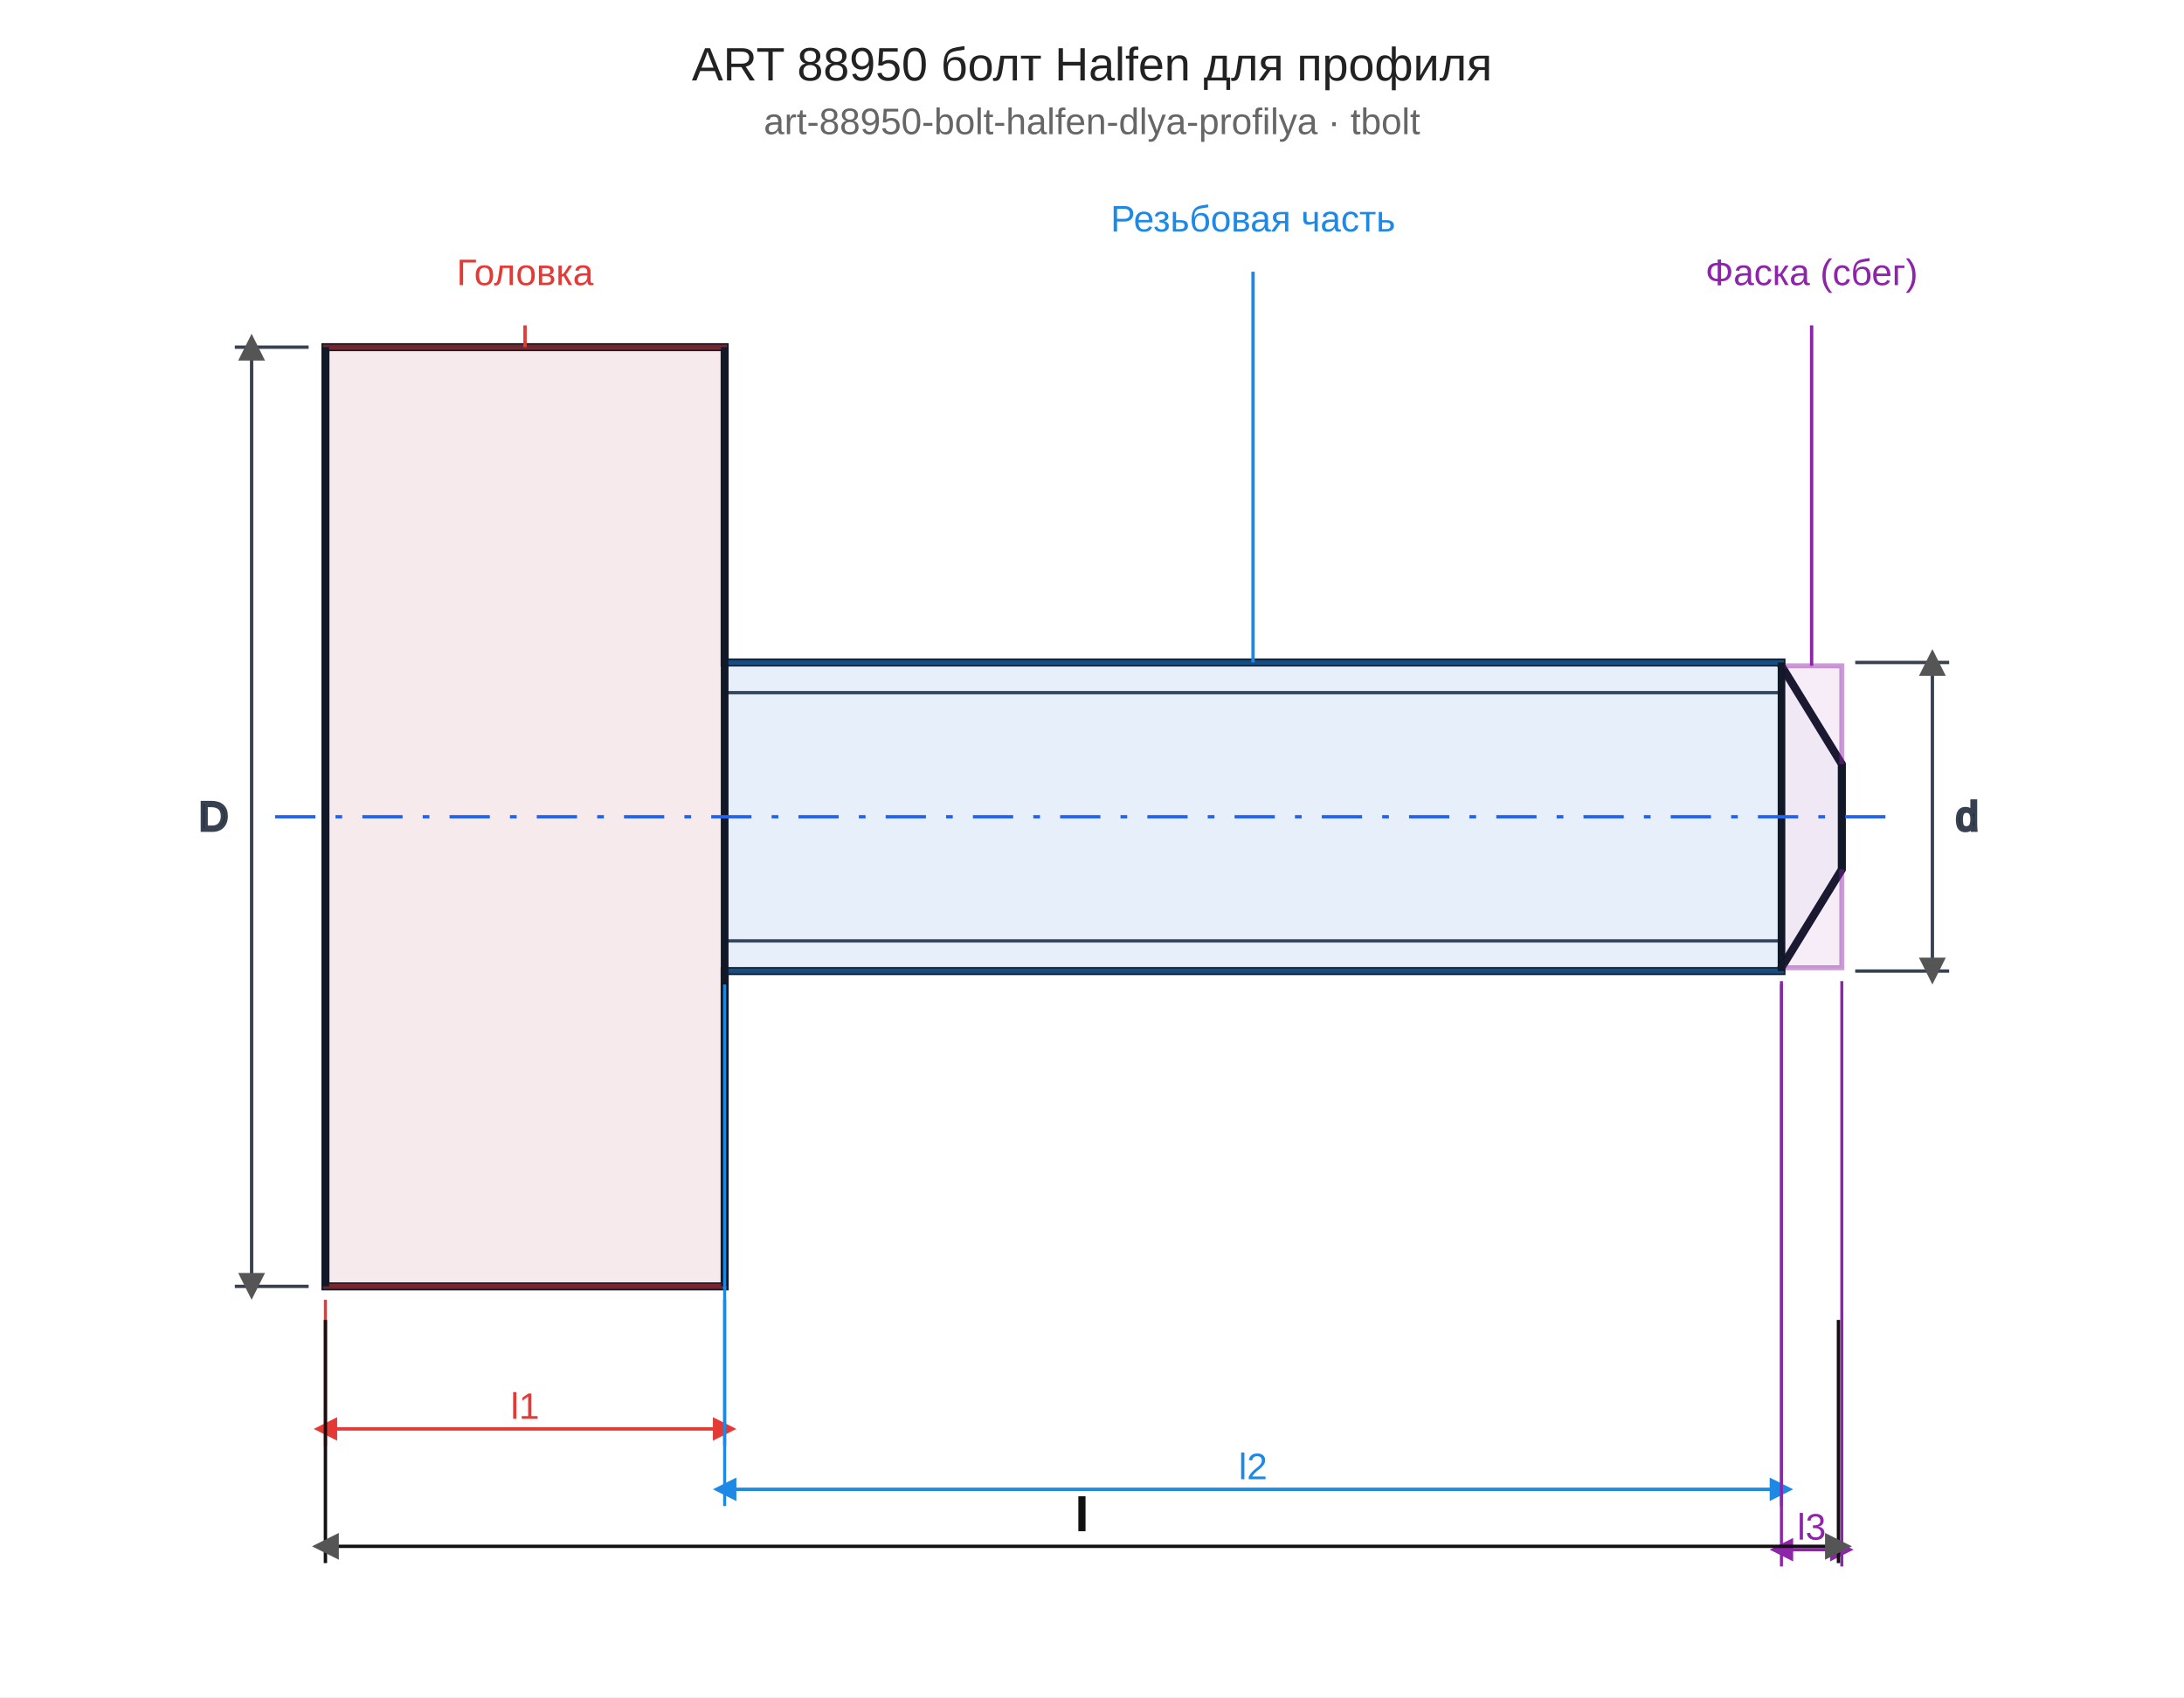
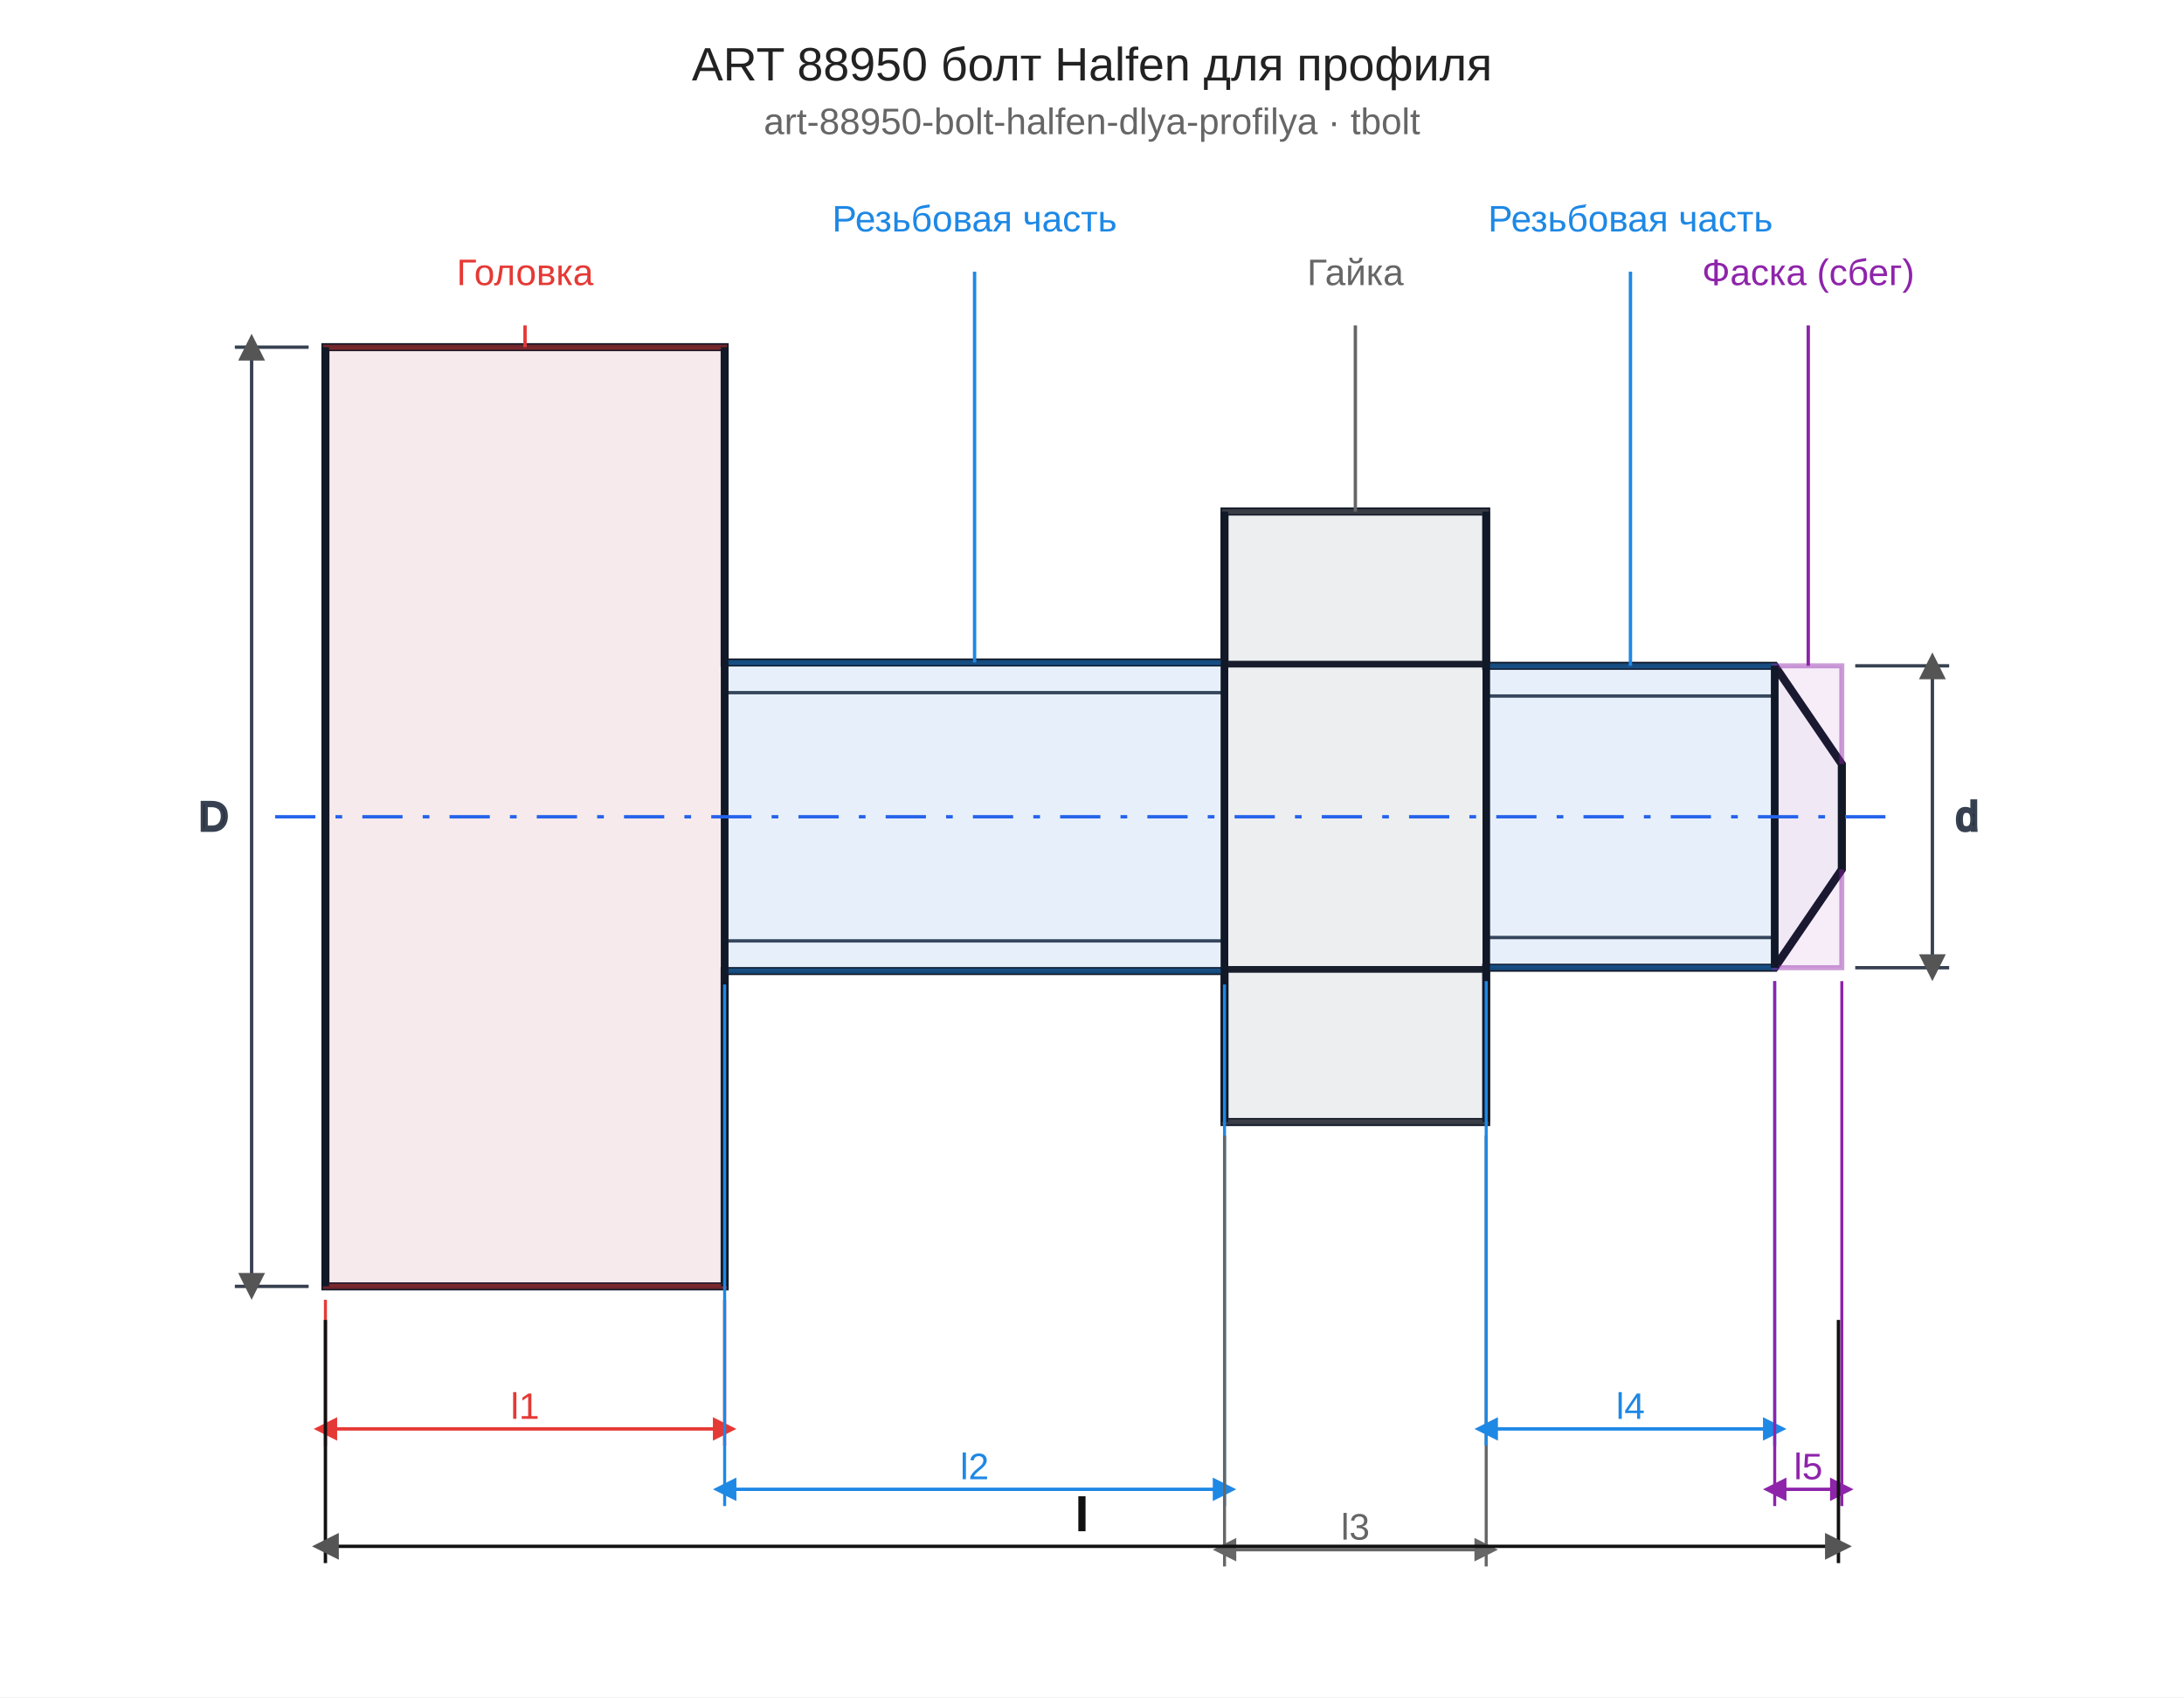
<svg xmlns="http://www.w3.org/2000/svg" viewBox="0 0 651 506" width="651" height="506" font-family="Arial,sans-serif">
  <defs>
    <marker id="arr" markerWidth="8" markerHeight="8" refX="4" refY="4" orient="auto-start-reverse">
      <path d="M0,0 L8,4 L0,8 z" fill="#555" />
    </marker>
    <marker id="arrc_0" markerWidth="7" markerHeight="7" refX="3.5" refY="3.5" orient="auto-start-reverse">
      <path d="M0,0 L7,3.5 L0,7 z" fill="#e53935" />
    </marker>
    <marker id="arrc_1" markerWidth="7" markerHeight="7" refX="3.5" refY="3.5" orient="auto-start-reverse">
      <path d="M0,0 L7,3.5 L0,7 z" fill="#1e88e5" />
    </marker>
    <marker id="arrc_2" markerWidth="7" markerHeight="7" refX="3.5" refY="3.5" orient="auto-start-reverse">
+       <path d="M0,0 L7,3.5 L0,7 z" fill="#666" />
+     </marker>
+     <marker id="arrc_3" markerWidth="7" markerHeight="7" refX="3.5" refY="3.5" orient="auto-start-reverse">
+       <path d="M0,0 L7,3.5 L0,7 z" fill="#1e88e5" />
+     </marker>
+     <marker id="arrc_4" markerWidth="7" markerHeight="7" refX="3.5" refY="3.5" orient="auto-start-reverse">
      <path d="M0,0 L7,3.5 L0,7 z" fill="#8e24aa" />
    </marker>
  </defs>
  <rect width="651" height="506" fill="#fff" />
  <text x="325.5" y="24" text-anchor="middle" font-size="14" fill="#222">ART 88950 болт Halfen для профиля</text>
  <text x="325.5" y="40" text-anchor="middle" font-size="11" fill="#666">art-88950-bolt-halfen-dlya-profilya · tbolt</text>
  <g clip-path="url(#hatch_art_88950_bolt_halfe)" stroke="#6b7280" stroke-width="0.8">
    <line x1="170.0" y1="289.5" x2="203.5" y2="197.5" />
    <line x1="178.0" y1="289.5" x2="211.5" y2="197.5" />
    <line x1="186.0" y1="289.5" x2="219.5" y2="197.5" />
    <line x1="194.0" y1="289.5" x2="227.5" y2="197.5" />
    <line x1="202.0" y1="289.5" x2="235.5" y2="197.5" />
    <line x1="210.0" y1="289.5" x2="243.5" y2="197.5" />
    <line x1="218.0" y1="289.5" x2="251.5" y2="197.5" />
    <line x1="226.0" y1="289.5" x2="259.5" y2="197.5" />
    <line x1="234.0" y1="289.5" x2="267.5" y2="197.5" />
    <line x1="242.0" y1="289.5" x2="275.5" y2="197.5" />
    <line x1="250.0" y1="289.5" x2="283.5" y2="197.5" />
    <line x1="258.0" y1="289.5" x2="291.5" y2="197.5" />
    <line x1="266.0" y1="289.5" x2="299.5" y2="197.5" />
    <line x1="274.0" y1="289.5" x2="307.5" y2="197.5" />
    <line x1="282.0" y1="289.5" x2="315.5" y2="197.5" />
    <line x1="290.0" y1="289.5" x2="323.5" y2="197.5" />
    <line x1="298.0" y1="289.5" x2="331.5" y2="197.5" />
    <line x1="306.0" y1="289.5" x2="339.5" y2="197.5" />
    <line x1="314.0" y1="289.5" x2="347.5" y2="197.5" />
    <line x1="322.0" y1="289.5" x2="355.5" y2="197.5" />
    <line x1="330.0" y1="289.5" x2="363.5" y2="197.5" />
    <line x1="338.0" y1="289.5" x2="371.5" y2="197.5" />
    <line x1="346.0" y1="289.5" x2="379.5" y2="197.5" />
    <line x1="354.0" y1="289.5" x2="387.5" y2="197.5" />
    <line x1="362.0" y1="289.5" x2="395.5" y2="197.5" />
    <line x1="370.0" y1="289.5" x2="403.5" y2="197.5" />
    <line x1="378.0" y1="289.5" x2="411.5" y2="197.5" />
    <line x1="386.0" y1="289.5" x2="419.5" y2="197.5" />
    <line x1="394.0" y1="289.5" x2="427.5" y2="197.5" />
    <line x1="402.0" y1="289.5" x2="435.5" y2="197.5" />
    <line x1="410.0" y1="289.5" x2="443.5" y2="197.5" />
-     <line x1="418.0" y1="289.5" x2="451.5" y2="197.5" />
-     <line x1="426.0" y1="289.5" x2="459.5" y2="197.5" />
-     <line x1="434.0" y1="289.5" x2="467.5" y2="197.5" />
-     <line x1="442.0" y1="289.5" x2="475.5" y2="197.5" />
-     <line x1="450.0" y1="289.5" x2="483.5" y2="197.5" />
-     <line x1="458.0" y1="289.5" x2="491.5" y2="197.5" />
-     <line x1="466.0" y1="289.5" x2="499.5" y2="197.5" />
-     <line x1="474.0" y1="289.5" x2="507.5" y2="197.5" />
-     <line x1="482.0" y1="289.5" x2="515.5" y2="197.5" />
-     <line x1="490.0" y1="289.5" x2="523.5" y2="197.5" />
-     <line x1="498.0" y1="289.5" x2="531.5" y2="197.5" />
-     <line x1="506.0" y1="289.5" x2="539.5" y2="197.5" />
-     <line x1="514.0" y1="289.5" x2="547.5" y2="197.5" />
-     <line x1="522.0" y1="289.5" x2="555.5" y2="197.5" />
-     <line x1="530.0" y1="289.5" x2="563.5" y2="197.5" />
-     <line x1="538.0" y1="289.5" x2="571.5" y2="197.5" />
-     <line x1="546.0" y1="289.5" x2="579.5" y2="197.5" />
-     <line x1="554.0" y1="289.5" x2="587.5" y2="197.5" />
-     <line x1="562.0" y1="289.5" x2="595.5" y2="197.5" />
-     <line x1="570.0" y1="289.5" x2="603.5" y2="197.5" />
  </g>
  <defs>
    <clipPath id="hatch_art_88950_bolt_halfe">
-       <rect x="216" y="197.5" width="315" height="92.0" />
+       <rect x="216" y="197.5" width="149" height="92.0" />
    </clipPath>
  </defs>
-   <path d="M 97.0,103.5 L 216.0,103.5 L 216.0,197.5 L 531.0,197.5 L 531.0,198.5 L 549.0,227.8 L 549.0,259.2 L 531.0,288.5 L 531.0,289.5 L 216.0,289.5 L 216.0,383.5 L 97.0,383.5 Z" fill="#f8fafc" stroke="#111827" stroke-width="2.4" />
+   <g clip-path="url(#hatch_art_88950_bolt_halfe)" stroke="#6b7280" stroke-width="0.8">
+     <line x1="398.0" y1="288.5" x2="430.8" y2="198.5" />
+     <line x1="406.0" y1="288.5" x2="438.8" y2="198.5" />
+     <line x1="414.0" y1="288.5" x2="446.8" y2="198.5" />
+     <line x1="422.0" y1="288.5" x2="454.8" y2="198.5" />
+     <line x1="430.0" y1="288.5" x2="462.8" y2="198.5" />
+     <line x1="438.0" y1="288.5" x2="470.8" y2="198.5" />
+     <line x1="446.0" y1="288.5" x2="478.8" y2="198.5" />
+     <line x1="454.0" y1="288.5" x2="486.8" y2="198.5" />
+     <line x1="462.0" y1="288.5" x2="494.8" y2="198.5" />
+     <line x1="470.0" y1="288.5" x2="502.8" y2="198.5" />
+     <line x1="478.0" y1="288.5" x2="510.8" y2="198.5" />
+     <line x1="486.0" y1="288.5" x2="518.8" y2="198.5" />
+     <line x1="494.0" y1="288.5" x2="526.8" y2="198.5" />
+     <line x1="502.0" y1="288.5" x2="534.8" y2="198.5" />
+     <line x1="510.0" y1="288.5" x2="542.8" y2="198.5" />
+     <line x1="518.0" y1="288.5" x2="550.8" y2="198.5" />
+     <line x1="526.0" y1="288.5" x2="558.8" y2="198.5" />
+     <line x1="534.0" y1="288.5" x2="566.8" y2="198.5" />
+     <line x1="542.0" y1="288.5" x2="574.8" y2="198.5" />
+     <line x1="550.0" y1="288.5" x2="582.8" y2="198.5" />
+     <line x1="558.0" y1="288.5" x2="590.8" y2="198.5" />
+     <line x1="566.0" y1="288.5" x2="598.8" y2="198.5" />
+   </g>
+   <defs>
+     <clipPath id="hatch_art_88950_bolt_halfe">
+       <rect x="443" y="198.5" width="86" height="90.0" />
+     </clipPath>
+   </defs>
+   <path d="M 97.0,103.5 L 216.0,103.5 L 216.0,197.5 L 365.0,197.5 L 365.0,152.5 L 443.0,152.5 L 443.0,198.5 L 529.0,198.5 L 529.0,198.5 L 549.0,227.8 L 549.0,259.2 L 529.0,288.5 L 529.0,288.5 L 443.0,288.5 L 443.0,334.5 L 365.0,334.5 L 365.0,289.5 L 216.0,289.5 L 216.0,383.5 L 97.0,383.5 Z" fill="#f8fafc" stroke="#111827" stroke-width="2.4" />
  <g class="thread-inner">
-     <line x1="216.0" y1="206.5" x2="531.0" y2="206.5" stroke="#374151" stroke-width="1" />
-     <line x1="216.0" y1="280.5" x2="531.0" y2="280.5" stroke="#374151" stroke-width="1" />
+     <line x1="216.0" y1="206.5" x2="365.0" y2="206.5" stroke="#374151" stroke-width="1" />
+     <line x1="216.0" y1="280.5" x2="365.0" y2="280.5" stroke="#374151" stroke-width="1" />
+     <line x1="443.0" y1="207.5" x2="529.0" y2="207.5" stroke="#374151" stroke-width="1" />
+     <line x1="443.0" y1="279.5" x2="529.0" y2="279.5" stroke="#374151" stroke-width="1" />
  </g>
-   <g class="hex-dividers" stroke="#111827" stroke-width="2" />
+   <g class="hex-dividers" stroke="#111827" stroke-width="2">
+     <line x1="365.0" y1="198.0" x2="443.0" y2="198.0" />
+     <line x1="365.0" y1="289.0" x2="443.0" y2="289.0" />
+   </g>
  <rect x="97" y="103.5" width="119" height="280.0" fill="#e53935" fill-opacity="0.08" stroke="#e53935" stroke-opacity="0.45" stroke-width="1.5" />
-   <rect x="216" y="197.5" width="315" height="92.0" fill="#1e88e5" fill-opacity="0.08" stroke="#1e88e5" stroke-opacity="0.45" stroke-width="1.5" />
-   <rect x="531" y="198.5" width="18" height="90.0" fill="#8e24aa" fill-opacity="0.08" stroke="#8e24aa" stroke-opacity="0.45" stroke-width="1.5" />
+   <rect x="216" y="197.5" width="149" height="92.0" fill="#1e88e5" fill-opacity="0.08" stroke="#1e88e5" stroke-opacity="0.45" stroke-width="1.5" />
+   <rect x="365" y="152.5" width="78" height="182.0" fill="#666" fill-opacity="0.08" stroke="#666" stroke-opacity="0.45" stroke-width="1.5" />
+   <rect x="443" y="198.5" width="86" height="90.0" fill="#1e88e5" fill-opacity="0.08" stroke="#1e88e5" stroke-opacity="0.45" stroke-width="1.5" />
+   <rect x="529" y="198.5" width="20" height="90.0" fill="#8e24aa" fill-opacity="0.08" stroke="#8e24aa" stroke-opacity="0.45" stroke-width="1.5" />
  <g class="seg-separators" stroke="#111827" stroke-width="2.2">
    <line x1="97.0" y1="103.5" x2="97.0" y2="383.5" />
    <line x1="216.0" y1="103.5" x2="216.0" y2="383.5" />
    <line x1="216.0" y1="197.5" x2="216.0" y2="289.5" />
-     <line x1="531.0" y1="197.5" x2="531.0" y2="289.5" />
-     <line x1="531.0" y1="198.5" x2="531.0" y2="288.5" />
+     <line x1="365.0" y1="197.5" x2="365.0" y2="289.5" />
+     <line x1="365.0" y1="152.5" x2="365.0" y2="334.5" />
+     <line x1="443.0" y1="152.5" x2="443.0" y2="334.5" />
+     <line x1="443.0" y1="198.5" x2="443.0" y2="288.5" />
+     <line x1="529.0" y1="198.5" x2="529.0" y2="288.5" />
+     <line x1="529.0" y1="198.5" x2="529.0" y2="288.5" />
    <line x1="549.0" y1="227.8" x2="549.0" y2="259.2" />
  </g>
  <line x1="82" y1="243.5" x2="563" y2="243.5" stroke="#2563eb" stroke-width="1" stroke-dasharray="12,6,2,6" />
  <line x1="156.5" y1="103.5" x2="156.5" y2="97.0" stroke="#e53935" stroke-width="1" />
  <text x="156.5" y="85.0" text-anchor="middle" font-size="11" fill="#e53935" font-family="Arial">Головка</text>
-   <line x1="373.5" y1="197.5" x2="373.5" y2="81.0" stroke="#1e88e5" stroke-width="1" />
-   <text x="373.5" y="69.0" text-anchor="middle" font-size="11" fill="#1e88e5" font-family="Arial">Резьбовая часть</text>
-   <line x1="540.0" y1="198.5" x2="540.0" y2="97.0" stroke="#8e24aa" stroke-width="1" />
-   <text x="540.0" y="85.0" text-anchor="middle" font-size="11" fill="#8e24aa" font-family="Arial">Фаска (сбег)</text>
+   <line x1="290.5" y1="197.5" x2="290.5" y2="81.0" stroke="#1e88e5" stroke-width="1" />
+   <text x="290.5" y="69.0" text-anchor="middle" font-size="11" fill="#1e88e5" font-family="Arial">Резьбовая часть</text>
+   <line x1="404.0" y1="152.5" x2="404.0" y2="97.0" stroke="#666" stroke-width="1" />
+   <text x="404.0" y="85.0" text-anchor="middle" font-size="11" fill="#666" font-family="Arial">Гайка</text>
+   <line x1="486.0" y1="198.5" x2="486.0" y2="81.0" stroke="#1e88e5" stroke-width="1" />
+   <text x="486.0" y="69.0" text-anchor="middle" font-size="11" fill="#1e88e5" font-family="Arial">Резьбовая часть</text>
+   <line x1="539.0" y1="198.5" x2="539.0" y2="97.0" stroke="#8e24aa" stroke-width="1" />
+   <text x="539.0" y="85.0" text-anchor="middle" font-size="11" fill="#8e24aa" font-family="Arial">Фаска (сбег)</text>
  <line x1="97.0" y1="387.5" x2="97.0" y2="431.0" stroke="#e53935" stroke-width="0.9" />
  <line x1="216.0" y1="387.5" x2="216.0" y2="431.0" stroke="#e53935" stroke-width="0.9" />
  <line x1="97.0" y1="426.0" x2="216.0" y2="426.0" stroke="#e53935" stroke-width="1" marker-start="url(#arrc_0)" marker-end="url(#arrc_0)" />
  <text x="156.5" y="423.0" text-anchor="middle" font-size="11" fill="#e53935" font-family="Arial">l1</text>
  <line x1="216.0" y1="293.5" x2="216.0" y2="449.0" stroke="#1e88e5" stroke-width="0.9" />
-   <line x1="531.0" y1="293.5" x2="531.0" y2="449.0" stroke="#1e88e5" stroke-width="0.9" />
-   <line x1="216.0" y1="444.0" x2="531.0" y2="444.0" stroke="#1e88e5" stroke-width="1" marker-start="url(#arrc_1)" marker-end="url(#arrc_1)" />
-   <text x="373.5" y="441.0" text-anchor="middle" font-size="11" fill="#1e88e5" font-family="Arial">l2</text>
-   <line x1="531.0" y1="292.5" x2="531.0" y2="467.0" stroke="#8e24aa" stroke-width="0.9" />
-   <line x1="549.0" y1="292.5" x2="549.0" y2="467.0" stroke="#8e24aa" stroke-width="0.9" />
-   <line x1="531.0" y1="462.0" x2="549.0" y2="462.0" stroke="#8e24aa" stroke-width="1" marker-start="url(#arrc_2)" marker-end="url(#arrc_2)" />
-   <text x="540.0" y="459.0" text-anchor="middle" font-size="11" fill="#8e24aa" font-family="Arial">l3</text>
+   <line x1="365.0" y1="293.5" x2="365.0" y2="449.0" stroke="#1e88e5" stroke-width="0.9" />
+   <line x1="216.0" y1="444.0" x2="365.0" y2="444.0" stroke="#1e88e5" stroke-width="1" marker-start="url(#arrc_1)" marker-end="url(#arrc_1)" />
+   <text x="290.5" y="441.0" text-anchor="middle" font-size="11" fill="#1e88e5" font-family="Arial">l2</text>
+   <line x1="365.0" y1="338.5" x2="365.0" y2="467.0" stroke="#666" stroke-width="0.9" />
+   <line x1="443.0" y1="338.5" x2="443.0" y2="467.0" stroke="#666" stroke-width="0.9" />
+   <line x1="365.0" y1="462.0" x2="443.0" y2="462.0" stroke="#666" stroke-width="1" marker-start="url(#arrc_2)" marker-end="url(#arrc_2)" />
+   <text x="404.0" y="459.0" text-anchor="middle" font-size="11" fill="#666" font-family="Arial">l3</text>
+   <line x1="443.0" y1="292.5" x2="443.0" y2="431.0" stroke="#1e88e5" stroke-width="0.9" />
+   <line x1="529.0" y1="292.5" x2="529.0" y2="431.0" stroke="#1e88e5" stroke-width="0.9" />
+   <line x1="443.0" y1="426.0" x2="529.0" y2="426.0" stroke="#1e88e5" stroke-width="1" marker-start="url(#arrc_3)" marker-end="url(#arrc_3)" />
+   <text x="486.0" y="423.0" text-anchor="middle" font-size="11" fill="#1e88e5" font-family="Arial">l4</text>
+   <line x1="529.0" y1="292.5" x2="529.0" y2="449.0" stroke="#8e24aa" stroke-width="0.9" />
+   <line x1="549.0" y1="292.5" x2="549.0" y2="449.0" stroke="#8e24aa" stroke-width="0.9" />
+   <line x1="529.0" y1="444.0" x2="549.0" y2="444.0" stroke="#8e24aa" stroke-width="1" marker-start="url(#arrc_4)" marker-end="url(#arrc_4)" />
+   <text x="539.0" y="441.0" text-anchor="middle" font-size="11" fill="#8e24aa" font-family="Arial">l5</text>
  <g stroke="#111" stroke-width="1" font-family="Arial" font-size="13" fill="#111">
    <line x1="97" y1="393.5" x2="97" y2="466" />
    <line x1="548" y1="393.5" x2="548" y2="466" />
    <line x1="97" y1="461" x2="548" y2="461" marker-start="url(#arr)" marker-end="url(#arr)" />
    <text x="322.5" y="456" text-anchor="middle">l</text>
  </g>
  <g stroke="#374151" stroke-width="1" font-family="Arial" font-size="12" fill="#111">
    <line x1="92" y1="103.5" x2="70" y2="103.5" />
    <line x1="92" y1="383.5" x2="70" y2="383.5" />
    <line x1="75" y1="103.5" x2="75" y2="383.5" marker-start="url(#arr)" marker-end="url(#arr)" />
    <text x="68" y="247.5" text-anchor="end">D</text>
  </g>
  <g stroke="#374151" stroke-width="1" font-family="Arial" font-size="12" fill="#111">
-     <line x1="553" y1="197.5" x2="581" y2="197.5" />
-     <line x1="553" y1="289.5" x2="581" y2="289.5" />
-     <line x1="576" y1="197.5" x2="576" y2="289.5" marker-start="url(#arr)" marker-end="url(#arr)" />
+     <line x1="553" y1="198.5" x2="581" y2="198.5" />
+     <line x1="553" y1="288.5" x2="581" y2="288.5" />
+     <line x1="576" y1="198.5" x2="576" y2="288.5" marker-start="url(#arr)" marker-end="url(#arr)" />
    <text x="583" y="247.5" text-anchor="start">d</text>
  </g>
</svg>
